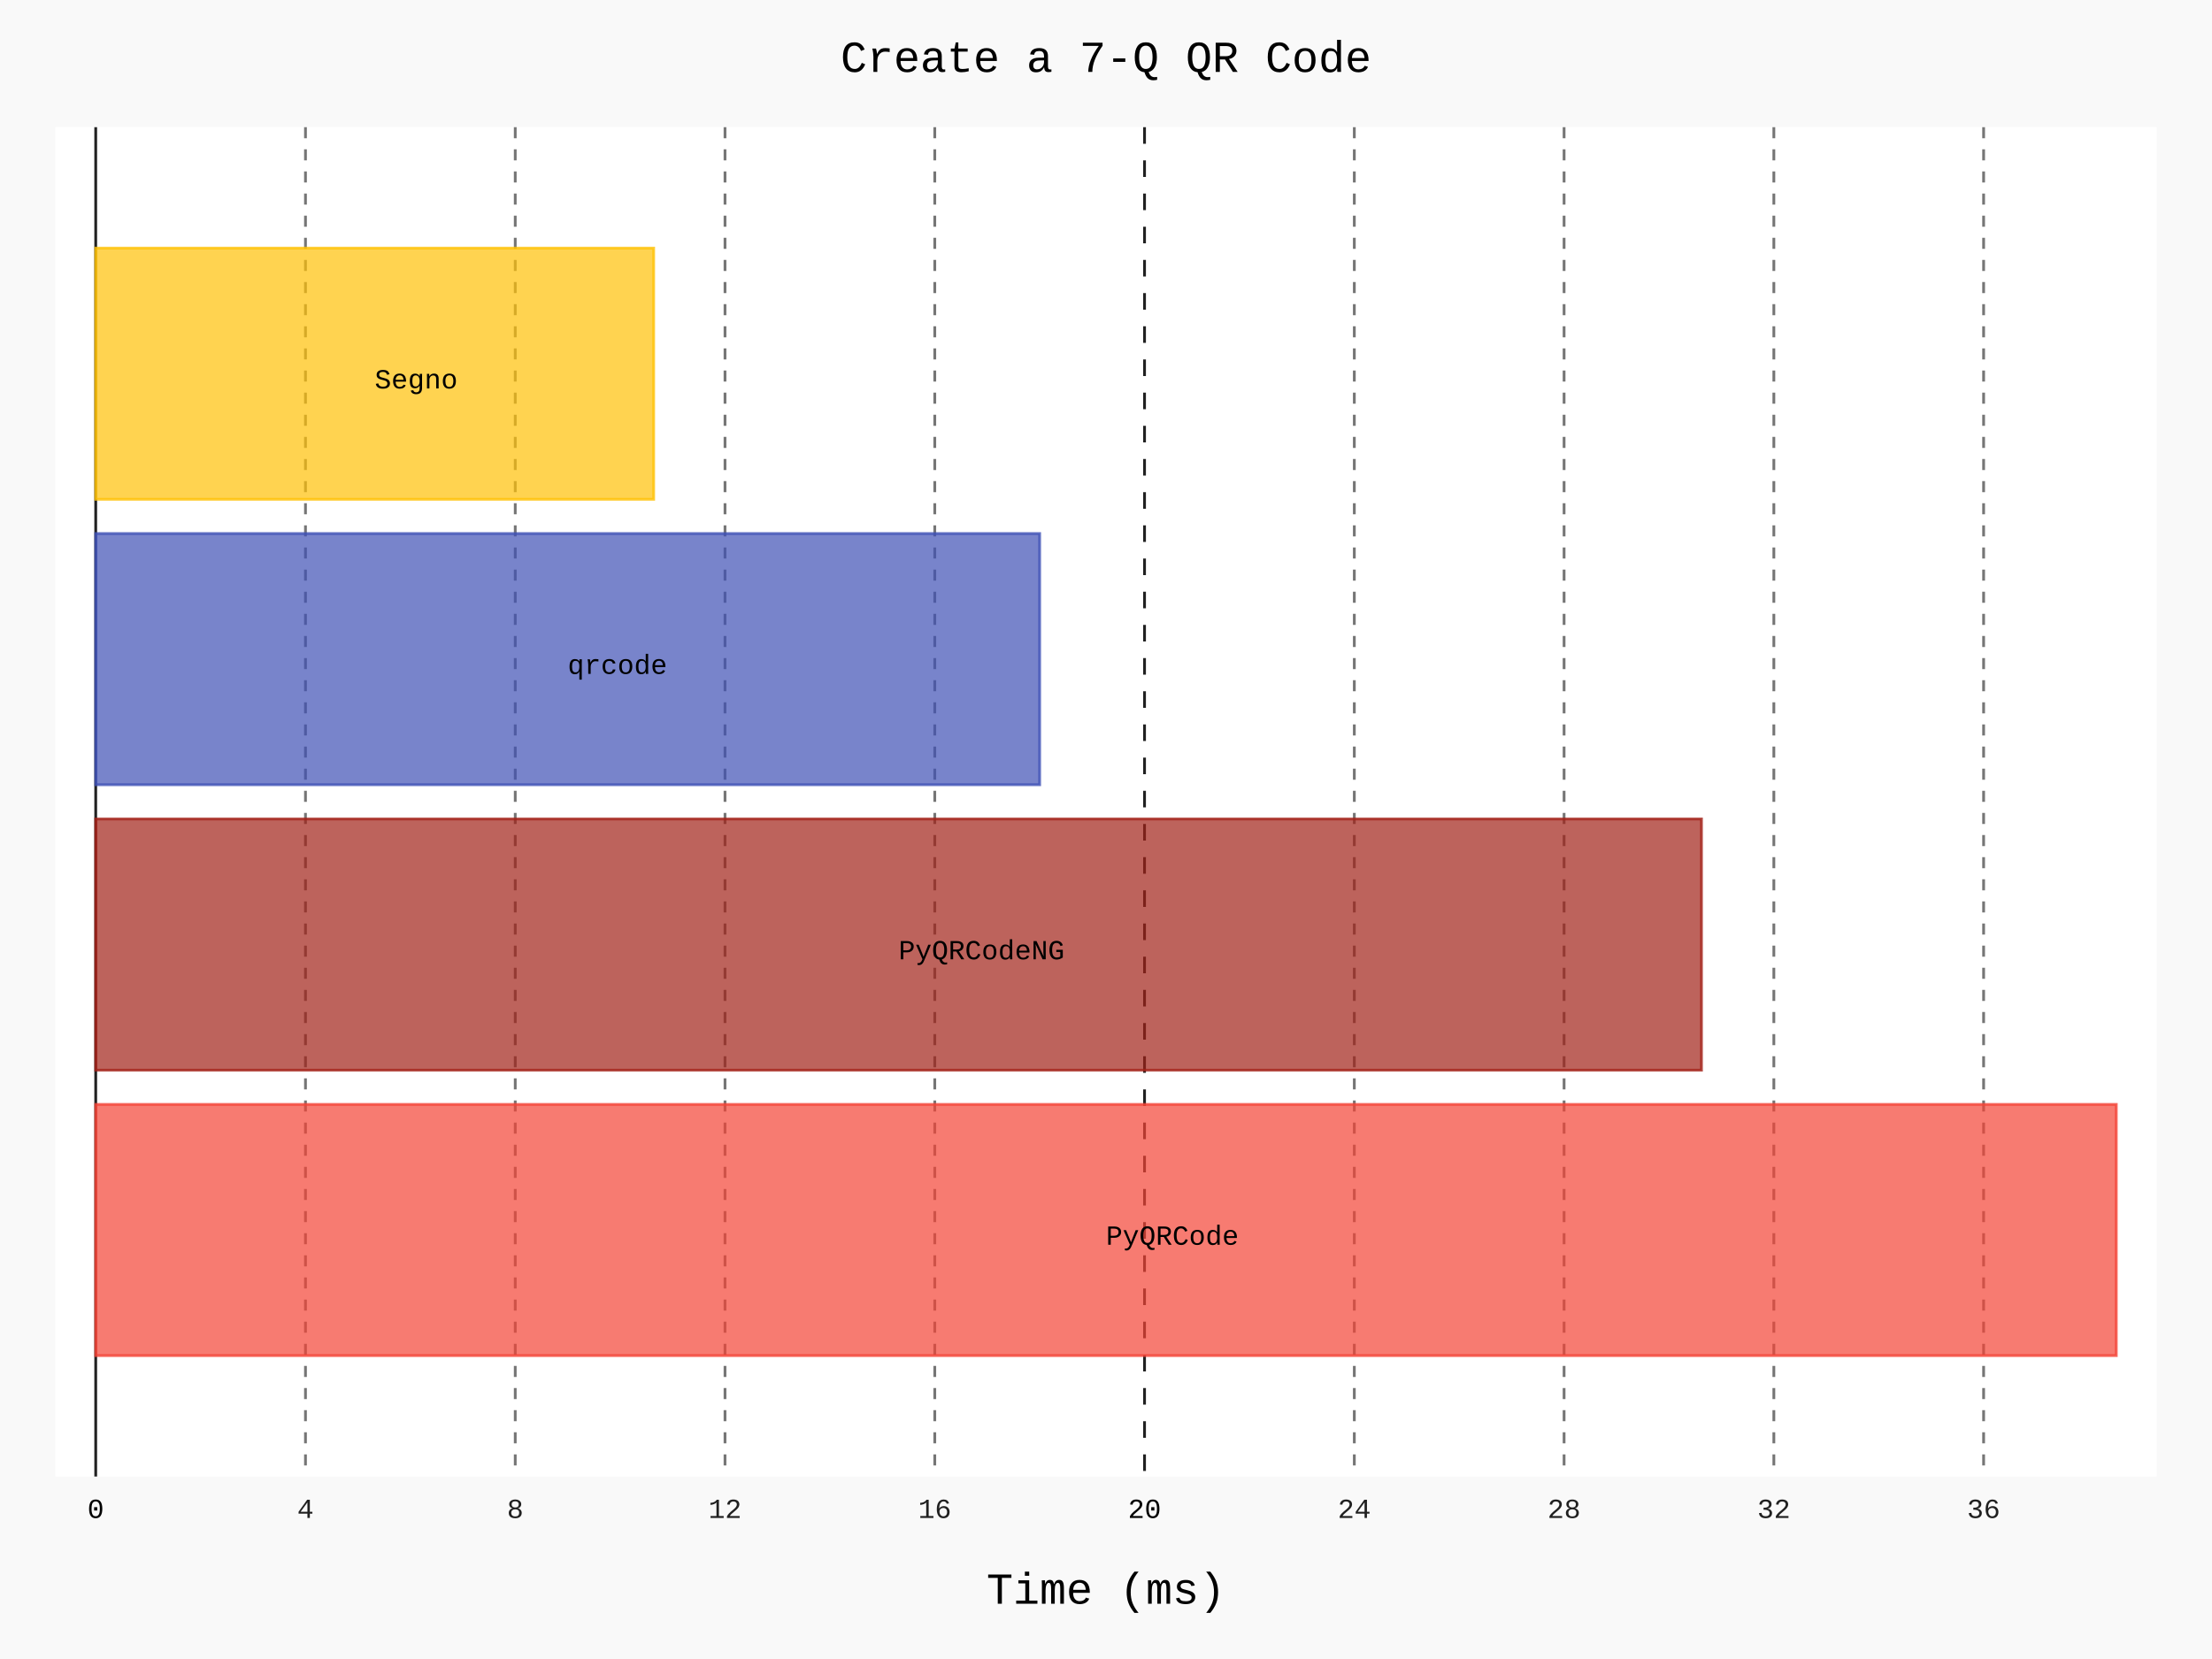
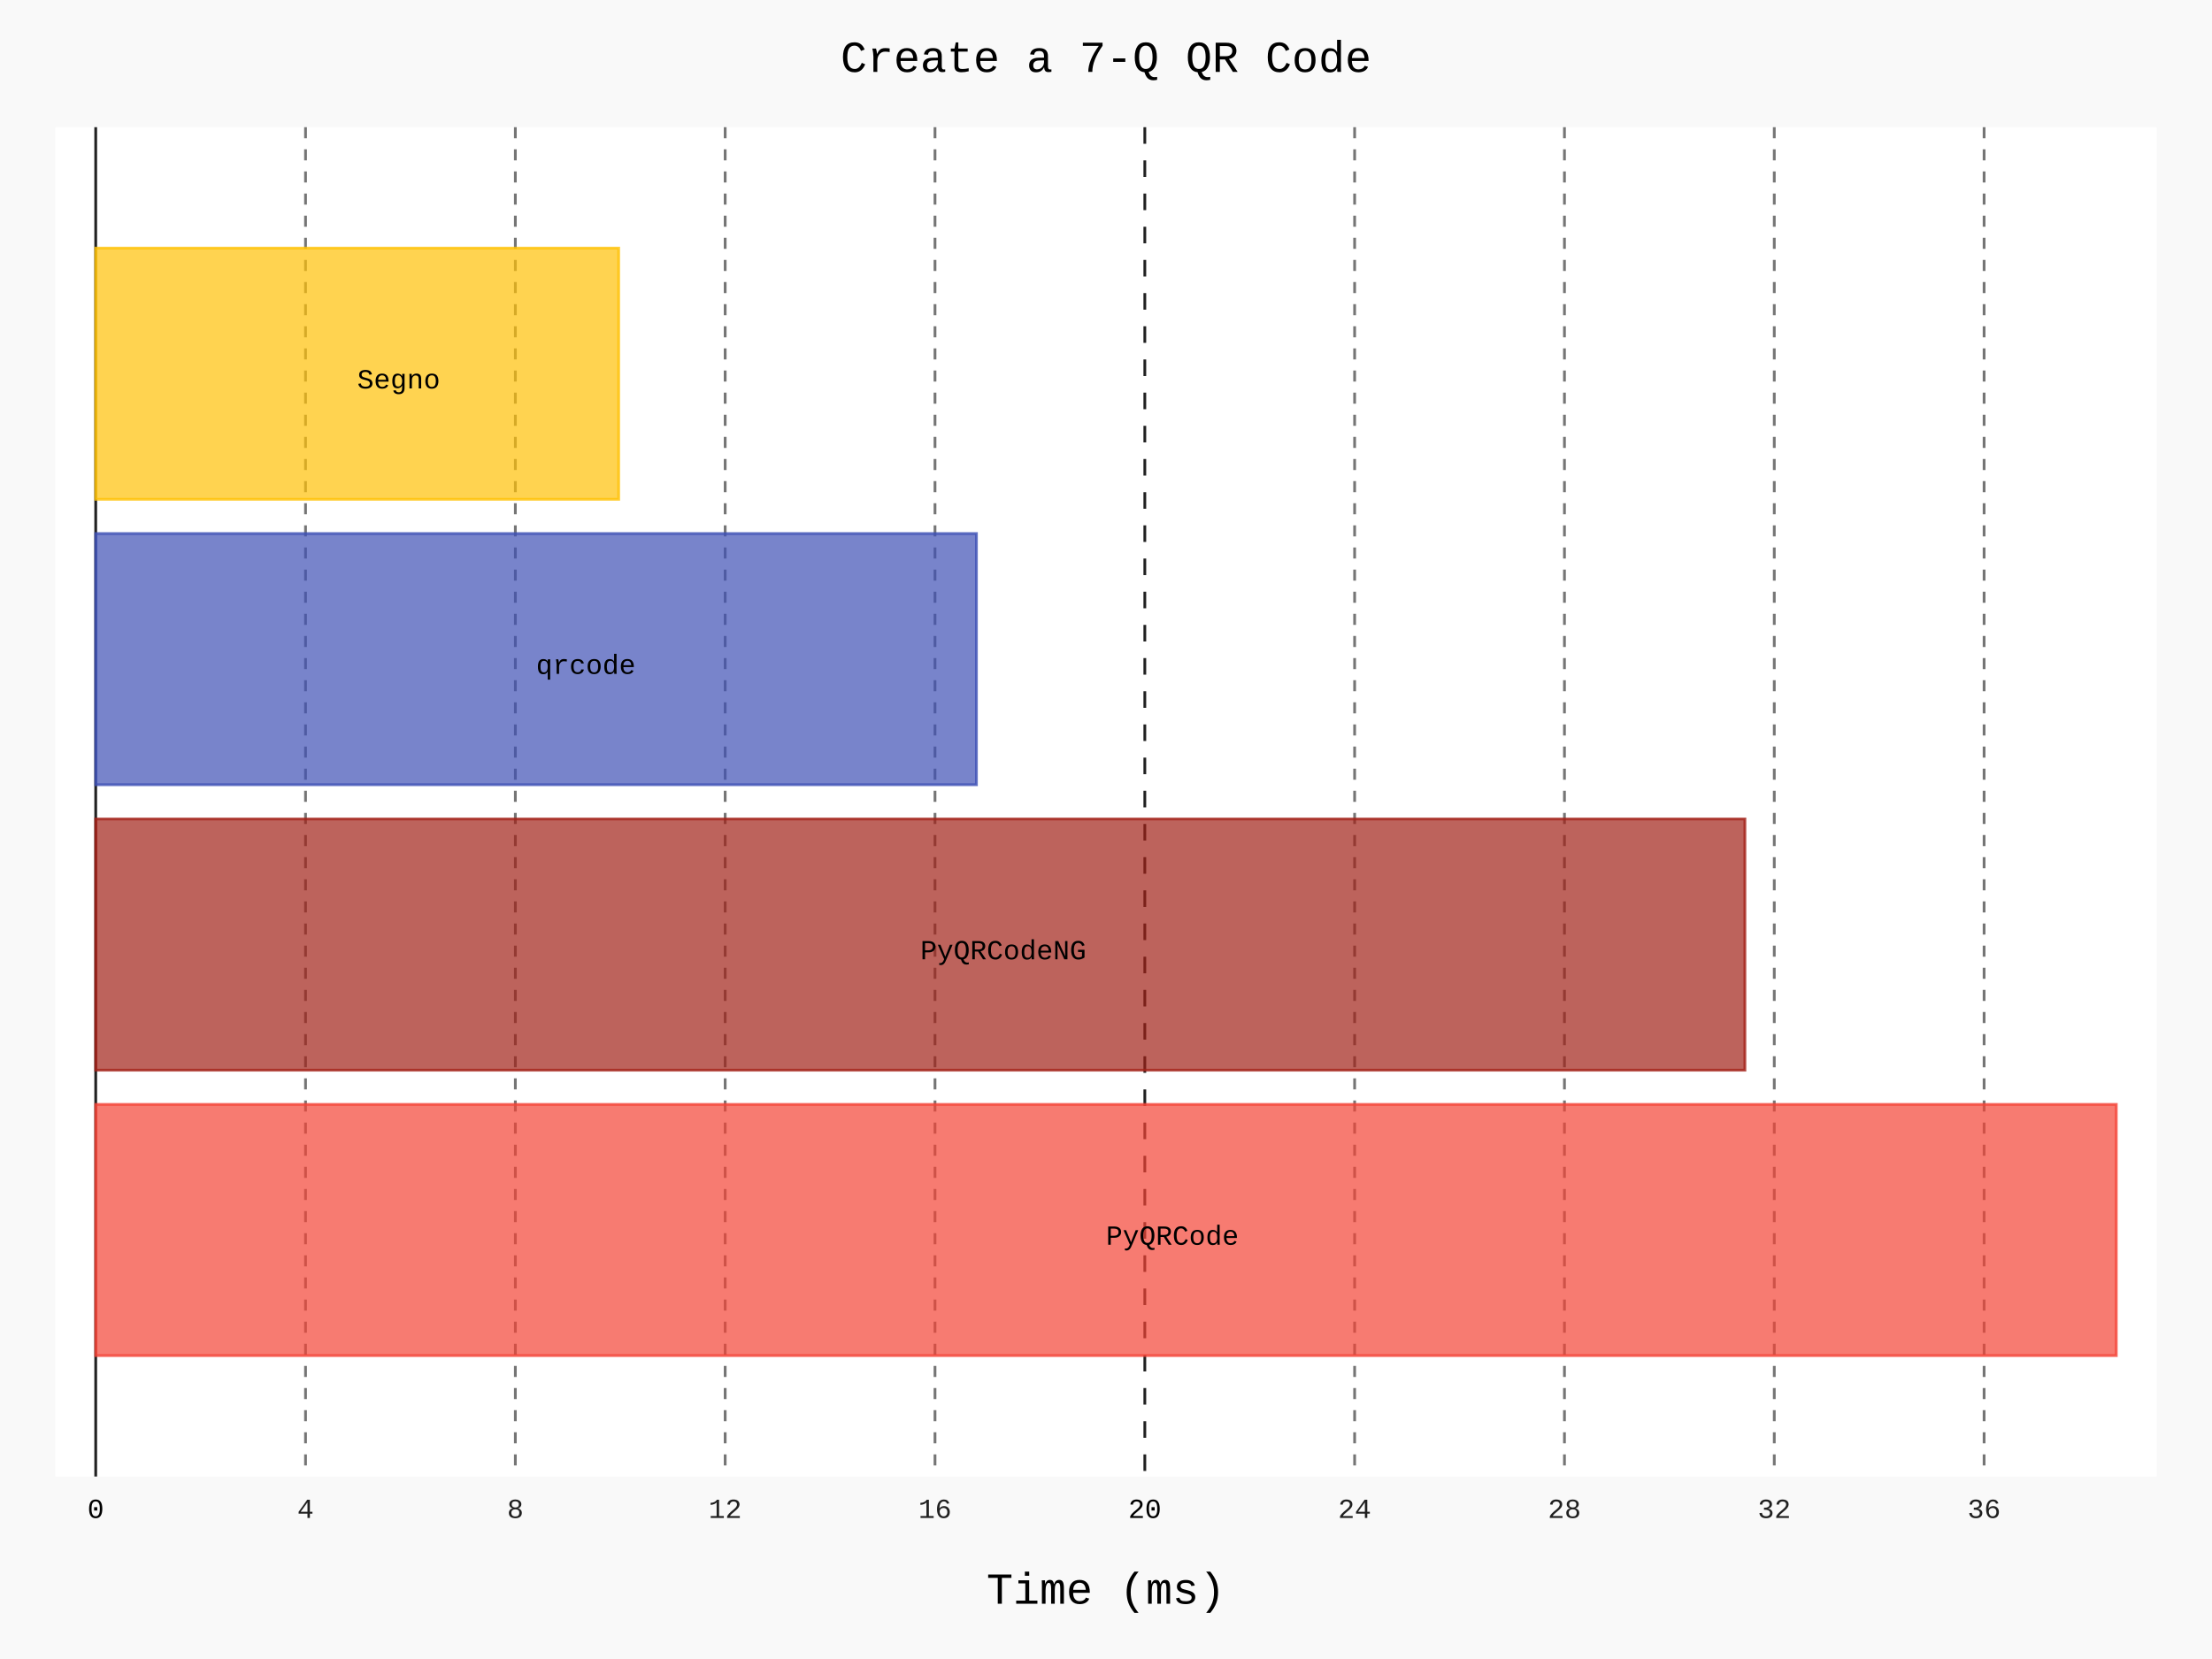
- <svg xmlns="http://www.w3.org/2000/svg" class="pygal-chart" id="chart-9e360365-a407-401c-82d7-8aa31ddf2bc6" viewBox="0 0 800 600">
+ <svg xmlns="http://www.w3.org/2000/svg" class="pygal-chart" id="chart-23e1d372-dc09-493a-9a98-449382636db3" viewBox="0 0 800 600">
  <defs>
-     <style type="text/css">#chart-9e360365-a407-401c-82d7-8aa31ddf2bc6{-webkit-user-select:none;-webkit-font-smoothing:antialiased;font-family:Consolas,"Liberation Mono",Menlo,Courier,monospace}#chart-9e360365-a407-401c-82d7-8aa31ddf2bc6 .title{font-family:Consolas,"Liberation Mono",Menlo,Courier,monospace;font-size:16px}#chart-9e360365-a407-401c-82d7-8aa31ddf2bc6 .legends .legend text{font-family:Consolas,"Liberation Mono",Menlo,Courier,monospace;font-size:14px}#chart-9e360365-a407-401c-82d7-8aa31ddf2bc6 .axis text{font-family:Consolas,"Liberation Mono",Menlo,Courier,monospace;font-size:10px}#chart-9e360365-a407-401c-82d7-8aa31ddf2bc6 .axis text.major{font-family:Consolas,"Liberation Mono",Menlo,Courier,monospace;font-size:10px}#chart-9e360365-a407-401c-82d7-8aa31ddf2bc6 .text-overlay text.value{font-family:Consolas,"Liberation Mono",Menlo,Courier,monospace;font-size:16px}#chart-9e360365-a407-401c-82d7-8aa31ddf2bc6 .text-overlay text.label{font-family:Consolas,"Liberation Mono",Menlo,Courier,monospace;font-size:10px}#chart-9e360365-a407-401c-82d7-8aa31ddf2bc6 .tooltip{font-family:Consolas,"Liberation Mono",Menlo,Courier,monospace;font-size:14px}#chart-9e360365-a407-401c-82d7-8aa31ddf2bc6 text.no_data{font-family:Consolas,"Liberation Mono",Menlo,Courier,monospace;font-size:64px}
- #chart-9e360365-a407-401c-82d7-8aa31ddf2bc6{background-color:rgba(249,249,249,1)}#chart-9e360365-a407-401c-82d7-8aa31ddf2bc6 path,#chart-9e360365-a407-401c-82d7-8aa31ddf2bc6 line,#chart-9e360365-a407-401c-82d7-8aa31ddf2bc6 rect,#chart-9e360365-a407-401c-82d7-8aa31ddf2bc6 circle{-webkit-transition:150ms;-moz-transition:150ms;transition:150ms}#chart-9e360365-a407-401c-82d7-8aa31ddf2bc6 .graph &gt; .background{fill:rgba(249,249,249,1)}#chart-9e360365-a407-401c-82d7-8aa31ddf2bc6 .plot &gt; .background{fill:rgba(255,255,255,1)}#chart-9e360365-a407-401c-82d7-8aa31ddf2bc6 .graph{fill:rgba(0,0,0,.87)}#chart-9e360365-a407-401c-82d7-8aa31ddf2bc6 text.no_data{fill:rgba(0,0,0,1)}#chart-9e360365-a407-401c-82d7-8aa31ddf2bc6 .title{fill:rgba(0,0,0,1)}#chart-9e360365-a407-401c-82d7-8aa31ddf2bc6 .legends .legend text{fill:rgba(0,0,0,.87)}#chart-9e360365-a407-401c-82d7-8aa31ddf2bc6 .legends .legend:hover text{fill:rgba(0,0,0,1)}#chart-9e360365-a407-401c-82d7-8aa31ddf2bc6 .axis .line{stroke:rgba(0,0,0,1)}#chart-9e360365-a407-401c-82d7-8aa31ddf2bc6 .axis .guide.line{stroke:rgba(0,0,0,.54)}#chart-9e360365-a407-401c-82d7-8aa31ddf2bc6 .axis .major.line{stroke:rgba(0,0,0,.87)}#chart-9e360365-a407-401c-82d7-8aa31ddf2bc6 .axis text.major{fill:rgba(0,0,0,1)}#chart-9e360365-a407-401c-82d7-8aa31ddf2bc6 .axis.y .guides:hover .guide.line,#chart-9e360365-a407-401c-82d7-8aa31ddf2bc6 .line-graph .axis.x .guides:hover .guide.line,#chart-9e360365-a407-401c-82d7-8aa31ddf2bc6 .stackedline-graph .axis.x .guides:hover .guide.line,#chart-9e360365-a407-401c-82d7-8aa31ddf2bc6 .xy-graph .axis.x .guides:hover .guide.line{stroke:rgba(0,0,0,1)}#chart-9e360365-a407-401c-82d7-8aa31ddf2bc6 .axis .guides:hover text{fill:rgba(0,0,0,1)}#chart-9e360365-a407-401c-82d7-8aa31ddf2bc6 .reactive{fill-opacity:.7;stroke-opacity:.8}#chart-9e360365-a407-401c-82d7-8aa31ddf2bc6 .ci{stroke:rgba(0,0,0,.87)}#chart-9e360365-a407-401c-82d7-8aa31ddf2bc6 .reactive.active,#chart-9e360365-a407-401c-82d7-8aa31ddf2bc6 .active .reactive{fill-opacity:.8;stroke-opacity:.9;stroke-width:4}#chart-9e360365-a407-401c-82d7-8aa31ddf2bc6 .ci .reactive.active{stroke-width:1.5}#chart-9e360365-a407-401c-82d7-8aa31ddf2bc6 .series text{fill:rgba(0,0,0,1)}#chart-9e360365-a407-401c-82d7-8aa31ddf2bc6 .tooltip rect{fill:rgba(255,255,255,1);stroke:rgba(0,0,0,1);-webkit-transition:opacity 150ms;-moz-transition:opacity 150ms;transition:opacity 150ms}#chart-9e360365-a407-401c-82d7-8aa31ddf2bc6 .tooltip .label{fill:rgba(0,0,0,.87)}#chart-9e360365-a407-401c-82d7-8aa31ddf2bc6 .tooltip .label{fill:rgba(0,0,0,.87)}#chart-9e360365-a407-401c-82d7-8aa31ddf2bc6 .tooltip .legend{font-size:.8em;fill:rgba(0,0,0,.54)}#chart-9e360365-a407-401c-82d7-8aa31ddf2bc6 .tooltip .x_label{font-size:.6em;fill:rgba(0,0,0,1)}#chart-9e360365-a407-401c-82d7-8aa31ddf2bc6 .tooltip .xlink{font-size:.5em;text-decoration:underline}#chart-9e360365-a407-401c-82d7-8aa31ddf2bc6 .tooltip .value{font-size:1.5em}#chart-9e360365-a407-401c-82d7-8aa31ddf2bc6 .bound{font-size:.5em}#chart-9e360365-a407-401c-82d7-8aa31ddf2bc6 .max-value{font-size:.75em;fill:rgba(0,0,0,.54)}#chart-9e360365-a407-401c-82d7-8aa31ddf2bc6 .map-element{fill:rgba(255,255,255,1);stroke:rgba(0,0,0,.54) !important}#chart-9e360365-a407-401c-82d7-8aa31ddf2bc6 .map-element .reactive{fill-opacity:inherit;stroke-opacity:inherit}#chart-9e360365-a407-401c-82d7-8aa31ddf2bc6 .color-0,#chart-9e360365-a407-401c-82d7-8aa31ddf2bc6 .color-0 a:visited{stroke:#F44336;fill:#F44336}#chart-9e360365-a407-401c-82d7-8aa31ddf2bc6 .color-1,#chart-9e360365-a407-401c-82d7-8aa31ddf2bc6 .color-1 a:visited{stroke:#3F51B5;fill:#3F51B5}#chart-9e360365-a407-401c-82d7-8aa31ddf2bc6 .color-2,#chart-9e360365-a407-401c-82d7-8aa31ddf2bc6 .color-2 a:visited{stroke:#009688;fill:#009688}#chart-9e360365-a407-401c-82d7-8aa31ddf2bc6 .color-3,#chart-9e360365-a407-401c-82d7-8aa31ddf2bc6 .color-3 a:visited{stroke:#FFC107;fill:#FFC107}#chart-9e360365-a407-401c-82d7-8aa31ddf2bc6 .text-overlay .color-0 text{fill:black}#chart-9e360365-a407-401c-82d7-8aa31ddf2bc6 .text-overlay .color-1 text{fill:black}#chart-9e360365-a407-401c-82d7-8aa31ddf2bc6 .text-overlay .color-2 text{fill:black}#chart-9e360365-a407-401c-82d7-8aa31ddf2bc6 .text-overlay .color-3 text{fill:black}
- #chart-9e360365-a407-401c-82d7-8aa31ddf2bc6 text.no_data{text-anchor:middle}#chart-9e360365-a407-401c-82d7-8aa31ddf2bc6 .guide.line{fill:none}#chart-9e360365-a407-401c-82d7-8aa31ddf2bc6 .centered{text-anchor:middle}#chart-9e360365-a407-401c-82d7-8aa31ddf2bc6 .title{text-anchor:middle}#chart-9e360365-a407-401c-82d7-8aa31ddf2bc6 .legends .legend text{fill-opacity:1}#chart-9e360365-a407-401c-82d7-8aa31ddf2bc6 .axis.x text{text-anchor:middle}#chart-9e360365-a407-401c-82d7-8aa31ddf2bc6 .axis.x:not(.web) text[transform]{text-anchor:start}#chart-9e360365-a407-401c-82d7-8aa31ddf2bc6 .axis.x:not(.web) text[transform].backwards{text-anchor:end}#chart-9e360365-a407-401c-82d7-8aa31ddf2bc6 .axis.y text{text-anchor:end}#chart-9e360365-a407-401c-82d7-8aa31ddf2bc6 .axis.y text[transform].backwards{text-anchor:start}#chart-9e360365-a407-401c-82d7-8aa31ddf2bc6 .axis.y2 text{text-anchor:start}#chart-9e360365-a407-401c-82d7-8aa31ddf2bc6 .axis.y2 text[transform].backwards{text-anchor:end}#chart-9e360365-a407-401c-82d7-8aa31ddf2bc6 .axis .guide.line{stroke-dasharray:4,4}#chart-9e360365-a407-401c-82d7-8aa31ddf2bc6 .axis .major.guide.line{stroke-dasharray:6,6}#chart-9e360365-a407-401c-82d7-8aa31ddf2bc6 .horizontal .axis.y .guide.line,#chart-9e360365-a407-401c-82d7-8aa31ddf2bc6 .horizontal .axis.y2 .guide.line,#chart-9e360365-a407-401c-82d7-8aa31ddf2bc6 .vertical .axis.x .guide.line{opacity:0}#chart-9e360365-a407-401c-82d7-8aa31ddf2bc6 .horizontal .axis.always_show .guide.line,#chart-9e360365-a407-401c-82d7-8aa31ddf2bc6 .vertical .axis.always_show .guide.line{opacity:1 !important}#chart-9e360365-a407-401c-82d7-8aa31ddf2bc6 .axis.y .guides:hover .guide.line,#chart-9e360365-a407-401c-82d7-8aa31ddf2bc6 .axis.y2 .guides:hover .guide.line,#chart-9e360365-a407-401c-82d7-8aa31ddf2bc6 .axis.x .guides:hover .guide.line{opacity:1}#chart-9e360365-a407-401c-82d7-8aa31ddf2bc6 .axis .guides:hover text{opacity:1}#chart-9e360365-a407-401c-82d7-8aa31ddf2bc6 .nofill{fill:none}#chart-9e360365-a407-401c-82d7-8aa31ddf2bc6 .subtle-fill{fill-opacity:.2}#chart-9e360365-a407-401c-82d7-8aa31ddf2bc6 .dot{stroke-width:1px;fill-opacity:1}#chart-9e360365-a407-401c-82d7-8aa31ddf2bc6 .dot.active{stroke-width:5px}#chart-9e360365-a407-401c-82d7-8aa31ddf2bc6 .dot.negative{fill:transparent}#chart-9e360365-a407-401c-82d7-8aa31ddf2bc6 text,#chart-9e360365-a407-401c-82d7-8aa31ddf2bc6 tspan{stroke:none !important}#chart-9e360365-a407-401c-82d7-8aa31ddf2bc6 .series text.active{opacity:1}#chart-9e360365-a407-401c-82d7-8aa31ddf2bc6 .tooltip rect{fill-opacity:.95;stroke-width:.5}#chart-9e360365-a407-401c-82d7-8aa31ddf2bc6 .tooltip text{fill-opacity:1}#chart-9e360365-a407-401c-82d7-8aa31ddf2bc6 .showable{visibility:hidden}#chart-9e360365-a407-401c-82d7-8aa31ddf2bc6 .showable.shown{visibility:visible}#chart-9e360365-a407-401c-82d7-8aa31ddf2bc6 .gauge-background{fill:rgba(229,229,229,1);stroke:none}#chart-9e360365-a407-401c-82d7-8aa31ddf2bc6 .bg-lines{stroke:rgba(249,249,249,1);stroke-width:2px}</style>
+     <style type="text/css">#chart-23e1d372-dc09-493a-9a98-449382636db3{-webkit-user-select:none;-webkit-font-smoothing:antialiased;font-family:Consolas,"Liberation Mono",Menlo,Courier,monospace}#chart-23e1d372-dc09-493a-9a98-449382636db3 .title{font-family:Consolas,"Liberation Mono",Menlo,Courier,monospace;font-size:16px}#chart-23e1d372-dc09-493a-9a98-449382636db3 .legends .legend text{font-family:Consolas,"Liberation Mono",Menlo,Courier,monospace;font-size:14px}#chart-23e1d372-dc09-493a-9a98-449382636db3 .axis text{font-family:Consolas,"Liberation Mono",Menlo,Courier,monospace;font-size:10px}#chart-23e1d372-dc09-493a-9a98-449382636db3 .axis text.major{font-family:Consolas,"Liberation Mono",Menlo,Courier,monospace;font-size:10px}#chart-23e1d372-dc09-493a-9a98-449382636db3 .text-overlay text.value{font-family:Consolas,"Liberation Mono",Menlo,Courier,monospace;font-size:16px}#chart-23e1d372-dc09-493a-9a98-449382636db3 .text-overlay text.label{font-family:Consolas,"Liberation Mono",Menlo,Courier,monospace;font-size:10px}#chart-23e1d372-dc09-493a-9a98-449382636db3 .tooltip{font-family:Consolas,"Liberation Mono",Menlo,Courier,monospace;font-size:14px}#chart-23e1d372-dc09-493a-9a98-449382636db3 text.no_data{font-family:Consolas,"Liberation Mono",Menlo,Courier,monospace;font-size:64px}
+ #chart-23e1d372-dc09-493a-9a98-449382636db3{background-color:rgba(249,249,249,1)}#chart-23e1d372-dc09-493a-9a98-449382636db3 path,#chart-23e1d372-dc09-493a-9a98-449382636db3 line,#chart-23e1d372-dc09-493a-9a98-449382636db3 rect,#chart-23e1d372-dc09-493a-9a98-449382636db3 circle{-webkit-transition:150ms;-moz-transition:150ms;transition:150ms}#chart-23e1d372-dc09-493a-9a98-449382636db3 .graph &gt; .background{fill:rgba(249,249,249,1)}#chart-23e1d372-dc09-493a-9a98-449382636db3 .plot &gt; .background{fill:rgba(255,255,255,1)}#chart-23e1d372-dc09-493a-9a98-449382636db3 .graph{fill:rgba(0,0,0,.87)}#chart-23e1d372-dc09-493a-9a98-449382636db3 text.no_data{fill:rgba(0,0,0,1)}#chart-23e1d372-dc09-493a-9a98-449382636db3 .title{fill:rgba(0,0,0,1)}#chart-23e1d372-dc09-493a-9a98-449382636db3 .legends .legend text{fill:rgba(0,0,0,.87)}#chart-23e1d372-dc09-493a-9a98-449382636db3 .legends .legend:hover text{fill:rgba(0,0,0,1)}#chart-23e1d372-dc09-493a-9a98-449382636db3 .axis .line{stroke:rgba(0,0,0,1)}#chart-23e1d372-dc09-493a-9a98-449382636db3 .axis .guide.line{stroke:rgba(0,0,0,.54)}#chart-23e1d372-dc09-493a-9a98-449382636db3 .axis .major.line{stroke:rgba(0,0,0,.87)}#chart-23e1d372-dc09-493a-9a98-449382636db3 .axis text.major{fill:rgba(0,0,0,1)}#chart-23e1d372-dc09-493a-9a98-449382636db3 .axis.y .guides:hover .guide.line,#chart-23e1d372-dc09-493a-9a98-449382636db3 .line-graph .axis.x .guides:hover .guide.line,#chart-23e1d372-dc09-493a-9a98-449382636db3 .stackedline-graph .axis.x .guides:hover .guide.line,#chart-23e1d372-dc09-493a-9a98-449382636db3 .xy-graph .axis.x .guides:hover .guide.line{stroke:rgba(0,0,0,1)}#chart-23e1d372-dc09-493a-9a98-449382636db3 .axis .guides:hover text{fill:rgba(0,0,0,1)}#chart-23e1d372-dc09-493a-9a98-449382636db3 .reactive{fill-opacity:.7;stroke-opacity:.8}#chart-23e1d372-dc09-493a-9a98-449382636db3 .ci{stroke:rgba(0,0,0,.87)}#chart-23e1d372-dc09-493a-9a98-449382636db3 .reactive.active,#chart-23e1d372-dc09-493a-9a98-449382636db3 .active .reactive{fill-opacity:.8;stroke-opacity:.9;stroke-width:4}#chart-23e1d372-dc09-493a-9a98-449382636db3 .ci .reactive.active{stroke-width:1.5}#chart-23e1d372-dc09-493a-9a98-449382636db3 .series text{fill:rgba(0,0,0,1)}#chart-23e1d372-dc09-493a-9a98-449382636db3 .tooltip rect{fill:rgba(255,255,255,1);stroke:rgba(0,0,0,1);-webkit-transition:opacity 150ms;-moz-transition:opacity 150ms;transition:opacity 150ms}#chart-23e1d372-dc09-493a-9a98-449382636db3 .tooltip .label{fill:rgba(0,0,0,.87)}#chart-23e1d372-dc09-493a-9a98-449382636db3 .tooltip .label{fill:rgba(0,0,0,.87)}#chart-23e1d372-dc09-493a-9a98-449382636db3 .tooltip .legend{font-size:.8em;fill:rgba(0,0,0,.54)}#chart-23e1d372-dc09-493a-9a98-449382636db3 .tooltip .x_label{font-size:.6em;fill:rgba(0,0,0,1)}#chart-23e1d372-dc09-493a-9a98-449382636db3 .tooltip .xlink{font-size:.5em;text-decoration:underline}#chart-23e1d372-dc09-493a-9a98-449382636db3 .tooltip .value{font-size:1.5em}#chart-23e1d372-dc09-493a-9a98-449382636db3 .bound{font-size:.5em}#chart-23e1d372-dc09-493a-9a98-449382636db3 .max-value{font-size:.75em;fill:rgba(0,0,0,.54)}#chart-23e1d372-dc09-493a-9a98-449382636db3 .map-element{fill:rgba(255,255,255,1);stroke:rgba(0,0,0,.54) !important}#chart-23e1d372-dc09-493a-9a98-449382636db3 .map-element .reactive{fill-opacity:inherit;stroke-opacity:inherit}#chart-23e1d372-dc09-493a-9a98-449382636db3 .color-0,#chart-23e1d372-dc09-493a-9a98-449382636db3 .color-0 a:visited{stroke:#F44336;fill:#F44336}#chart-23e1d372-dc09-493a-9a98-449382636db3 .color-1,#chart-23e1d372-dc09-493a-9a98-449382636db3 .color-1 a:visited{stroke:#3F51B5;fill:#3F51B5}#chart-23e1d372-dc09-493a-9a98-449382636db3 .color-2,#chart-23e1d372-dc09-493a-9a98-449382636db3 .color-2 a:visited{stroke:#009688;fill:#009688}#chart-23e1d372-dc09-493a-9a98-449382636db3 .color-3,#chart-23e1d372-dc09-493a-9a98-449382636db3 .color-3 a:visited{stroke:#FFC107;fill:#FFC107}#chart-23e1d372-dc09-493a-9a98-449382636db3 .text-overlay .color-0 text{fill:black}#chart-23e1d372-dc09-493a-9a98-449382636db3 .text-overlay .color-1 text{fill:black}#chart-23e1d372-dc09-493a-9a98-449382636db3 .text-overlay .color-2 text{fill:black}#chart-23e1d372-dc09-493a-9a98-449382636db3 .text-overlay .color-3 text{fill:black}
+ #chart-23e1d372-dc09-493a-9a98-449382636db3 text.no_data{text-anchor:middle}#chart-23e1d372-dc09-493a-9a98-449382636db3 .guide.line{fill:none}#chart-23e1d372-dc09-493a-9a98-449382636db3 .centered{text-anchor:middle}#chart-23e1d372-dc09-493a-9a98-449382636db3 .title{text-anchor:middle}#chart-23e1d372-dc09-493a-9a98-449382636db3 .legends .legend text{fill-opacity:1}#chart-23e1d372-dc09-493a-9a98-449382636db3 .axis.x text{text-anchor:middle}#chart-23e1d372-dc09-493a-9a98-449382636db3 .axis.x:not(.web) text[transform]{text-anchor:start}#chart-23e1d372-dc09-493a-9a98-449382636db3 .axis.x:not(.web) text[transform].backwards{text-anchor:end}#chart-23e1d372-dc09-493a-9a98-449382636db3 .axis.y text{text-anchor:end}#chart-23e1d372-dc09-493a-9a98-449382636db3 .axis.y text[transform].backwards{text-anchor:start}#chart-23e1d372-dc09-493a-9a98-449382636db3 .axis.y2 text{text-anchor:start}#chart-23e1d372-dc09-493a-9a98-449382636db3 .axis.y2 text[transform].backwards{text-anchor:end}#chart-23e1d372-dc09-493a-9a98-449382636db3 .axis .guide.line{stroke-dasharray:4,4}#chart-23e1d372-dc09-493a-9a98-449382636db3 .axis .major.guide.line{stroke-dasharray:6,6}#chart-23e1d372-dc09-493a-9a98-449382636db3 .horizontal .axis.y .guide.line,#chart-23e1d372-dc09-493a-9a98-449382636db3 .horizontal .axis.y2 .guide.line,#chart-23e1d372-dc09-493a-9a98-449382636db3 .vertical .axis.x .guide.line{opacity:0}#chart-23e1d372-dc09-493a-9a98-449382636db3 .horizontal .axis.always_show .guide.line,#chart-23e1d372-dc09-493a-9a98-449382636db3 .vertical .axis.always_show .guide.line{opacity:1 !important}#chart-23e1d372-dc09-493a-9a98-449382636db3 .axis.y .guides:hover .guide.line,#chart-23e1d372-dc09-493a-9a98-449382636db3 .axis.y2 .guides:hover .guide.line,#chart-23e1d372-dc09-493a-9a98-449382636db3 .axis.x .guides:hover .guide.line{opacity:1}#chart-23e1d372-dc09-493a-9a98-449382636db3 .axis .guides:hover text{opacity:1}#chart-23e1d372-dc09-493a-9a98-449382636db3 .nofill{fill:none}#chart-23e1d372-dc09-493a-9a98-449382636db3 .subtle-fill{fill-opacity:.2}#chart-23e1d372-dc09-493a-9a98-449382636db3 .dot{stroke-width:1px;fill-opacity:1}#chart-23e1d372-dc09-493a-9a98-449382636db3 .dot.active{stroke-width:5px}#chart-23e1d372-dc09-493a-9a98-449382636db3 .dot.negative{fill:transparent}#chart-23e1d372-dc09-493a-9a98-449382636db3 text,#chart-23e1d372-dc09-493a-9a98-449382636db3 tspan{stroke:none !important}#chart-23e1d372-dc09-493a-9a98-449382636db3 .series text.active{opacity:1}#chart-23e1d372-dc09-493a-9a98-449382636db3 .tooltip rect{fill-opacity:.95;stroke-width:.5}#chart-23e1d372-dc09-493a-9a98-449382636db3 .tooltip text{fill-opacity:1}#chart-23e1d372-dc09-493a-9a98-449382636db3 .showable{visibility:hidden}#chart-23e1d372-dc09-493a-9a98-449382636db3 .showable.shown{visibility:visible}#chart-23e1d372-dc09-493a-9a98-449382636db3 .gauge-background{fill:rgba(229,229,229,1);stroke:none}#chart-23e1d372-dc09-493a-9a98-449382636db3 .bg-lines{stroke:rgba(249,249,249,1);stroke-width:2px}</style>
  </defs>
  <g class="graph horizontalbar-graph horizontal">
    <rect class="background" height="600" width="800" x="0" y="0" />
    <g class="plot" transform="translate(20, 46)">
      <rect class="background" height="488" width="760" x="0" y="0" />
      <g class="axis x always_show">
        <g class="guides">
          <path class="axis major line" d="M14.615 0 v488" />
          <text class="major" x="14.615" y="503.0">0</text>
        </g>
        <g class="guides">
-           <path class="guide line" d="M90.48 0 v488" />
-           <text class="" x="90.48" y="503.0">4</text>
+           <path class="guide line" d="M90.5 0 v488" />
+           <text class="" x="90.5" y="503.0">4</text>
        </g>
        <g class="guides">
-           <path class="guide line" d="M166.345 0 v488" />
-           <text class="" x="166.345" y="503.0">8</text>
+           <path class="guide line" d="M166.385 0 v488" />
+           <text class="" x="166.385" y="503.0">8</text>
        </g>
        <g class="guides">
-           <path class="guide line" d="M242.21 0 v488" />
-           <text class="" x="242.21" y="503.0">12</text>
+           <path class="guide line" d="M242.269 0 v488" />
+           <text class="" x="242.269" y="503.0">12</text>
        </g>
        <g class="guides">
-           <path class="guide line" d="M318.075 0 v488" />
-           <text class="" x="318.075" y="503.0">16</text>
+           <path class="guide line" d="M318.154 0 v488" />
+           <text class="" x="318.154" y="503.0">16</text>
        </g>
        <g class="guides">
-           <path class="major guide line" d="M393.94 0 v488" />
-           <text class="major" x="393.94" y="503.0">20</text>
+           <path class="major guide line" d="M394.039 0 v488" />
+           <text class="major" x="394.039" y="503.0">20</text>
        </g>
        <g class="guides">
-           <path class="guide line" d="M469.805 0 v488" />
-           <text class="" x="469.805" y="503.0">24</text>
+           <path class="guide line" d="M469.923 0 v488" />
+           <text class="" x="469.923" y="503.0">24</text>
        </g>
        <g class="guides">
-           <path class="guide line" d="M545.67 0 v488" />
-           <text class="" x="545.67" y="503.0">28</text>
+           <path class="guide line" d="M545.808 0 v488" />
+           <text class="" x="545.808" y="503.0">28</text>
        </g>
        <g class="guides">
-           <path class="guide line" d="M621.535 0 v488" />
-           <text class="" x="621.535" y="503.0">32</text>
+           <path class="guide line" d="M621.693 0 v488" />
+           <text class="" x="621.693" y="503.0">32</text>
        </g>
        <g class="guides">
-           <path class="guide line" d="M697.4 0 v488" />
-           <text class="" x="697.4" y="503.0">36</text>
+           <path class="guide line" d="M697.577 0 v488" />
+           <text class="" x="697.577" y="503.0">36</text>
        </g>
      </g>
      <g class="series serie-3 color-3">
        <g class="bars">
          <g class="bar" style="fill: #F44336; stroke: #F44336">
            <rect class="rect reactive tooltip-trigger" height="90.843" rx="0" ry="0" width="730.769" x="14.615" y="353.425" />
          </g>
        </g>
      </g>
      <g class="series serie-2 color-2">
        <g class="bars">
          <g class="bar" style="fill: #A22118; stroke: #A22118">
-             <rect class="rect reactive tooltip-trigger" height="90.843" rx="0" ry="0" width="580.746" x="14.615" y="250.194" />
+             <rect class="rect reactive tooltip-trigger" height="90.843" rx="0" ry="0" width="596.453" x="14.615" y="250.194" />
          </g>
        </g>
      </g>
      <g class="series serie-1 color-1">
        <g class="bars">
          <g class="bar" style="fill: #3F51B5; stroke: #3F51B5">
-             <rect class="rect reactive tooltip-trigger" height="90.843" rx="0" ry="0" width="341.392" x="14.615" y="146.963" />
+             <rect class="rect reactive tooltip-trigger" height="90.843" rx="0" ry="0" width="318.526" x="14.615" y="146.963" />
          </g>
        </g>
      </g>
      <g class="series serie-0 color-0">
        <g class="bars">
          <g class="bar" style="fill: #FFC107; stroke: #FFC107">
-             <rect class="rect reactive tooltip-trigger" height="90.843" rx="0" ry="0" width="201.801" x="14.615" y="43.732" />
+             <rect class="rect reactive tooltip-trigger" height="90.843" rx="0" ry="0" width="189.143" x="14.615" y="43.732" />
          </g>
        </g>
      </g>
    </g>
    <g class="titles">
      <text class="title plot_title" x="400.0" y="26">Create a 7-Q QR Code</text>
      <text class="title" x="400.0" y="580">Time (ms)</text>
    </g>
    <g class="plot overlay" transform="translate(20, 46)">
      <g class="series serie-3 color-3" />
      <g class="series serie-2 color-2" />
      <g class="series serie-1 color-1" />
      <g class="series serie-0 color-0" />
    </g>
    <g class="plot text-overlay" transform="translate(20, 46)">
      <g class="series serie-3 color-3">
        <text class="label" x="380.0" y="404.179">PyQRCode</text>
      </g>
      <g class="series serie-2 color-2">
-         <text class="label" x="304.989" y="300.949">PyQRCodeNG</text>
+         <text class="label" x="312.842" y="300.949">PyQRCodeNG</text>
      </g>
      <g class="series serie-1 color-1">
-         <text class="label" x="185.312" y="197.718">qrcode</text>
+         <text class="label" x="173.878" y="197.718">qrcode</text>
      </g>
      <g class="series serie-0 color-0">
-         <text class="label" x="115.516" y="94.487">Segno</text>
+         <text class="label" x="109.187" y="94.487">Segno</text>
      </g>
    </g>
    <g class="plot tooltip-overlay" transform="translate(20, 46)">
      <g class="tooltip" style="opacity: 0" transform="translate(0 0)">
        <rect class="tooltip-box" height="0" rx="0" ry="0" width="0" />
        <g class="text" />
      </g>
    </g>
  </g>
</svg>
